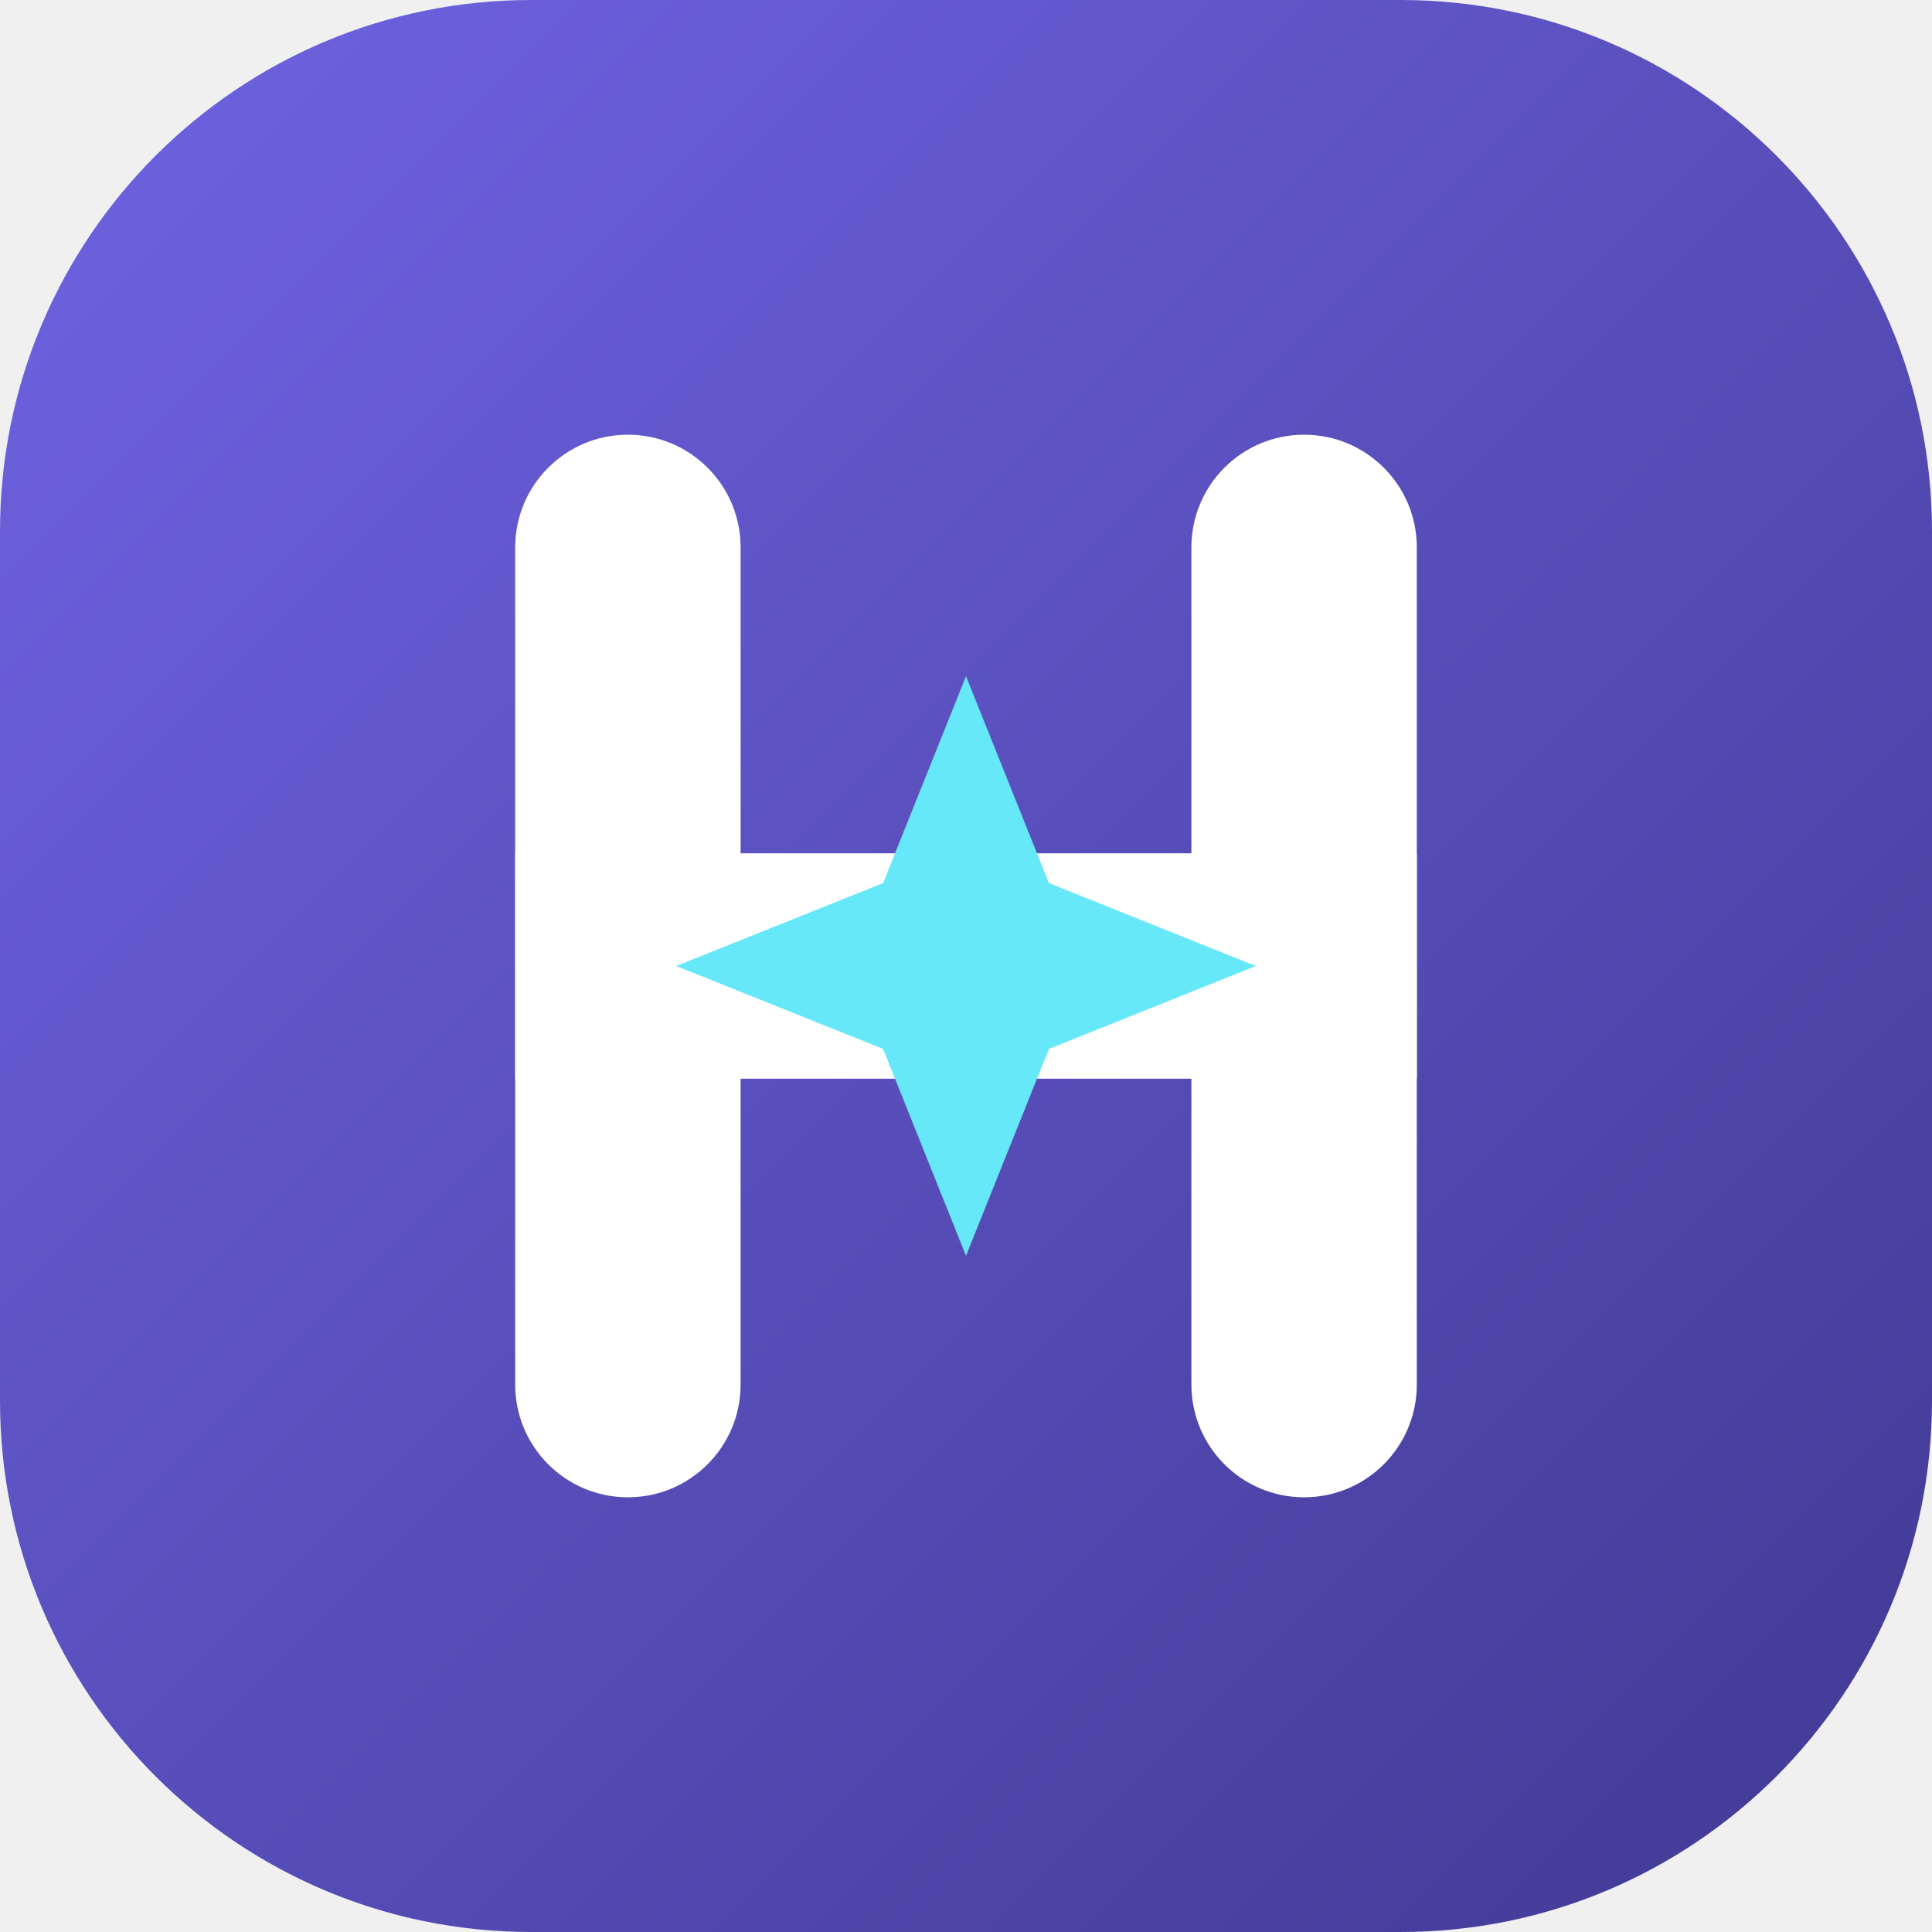
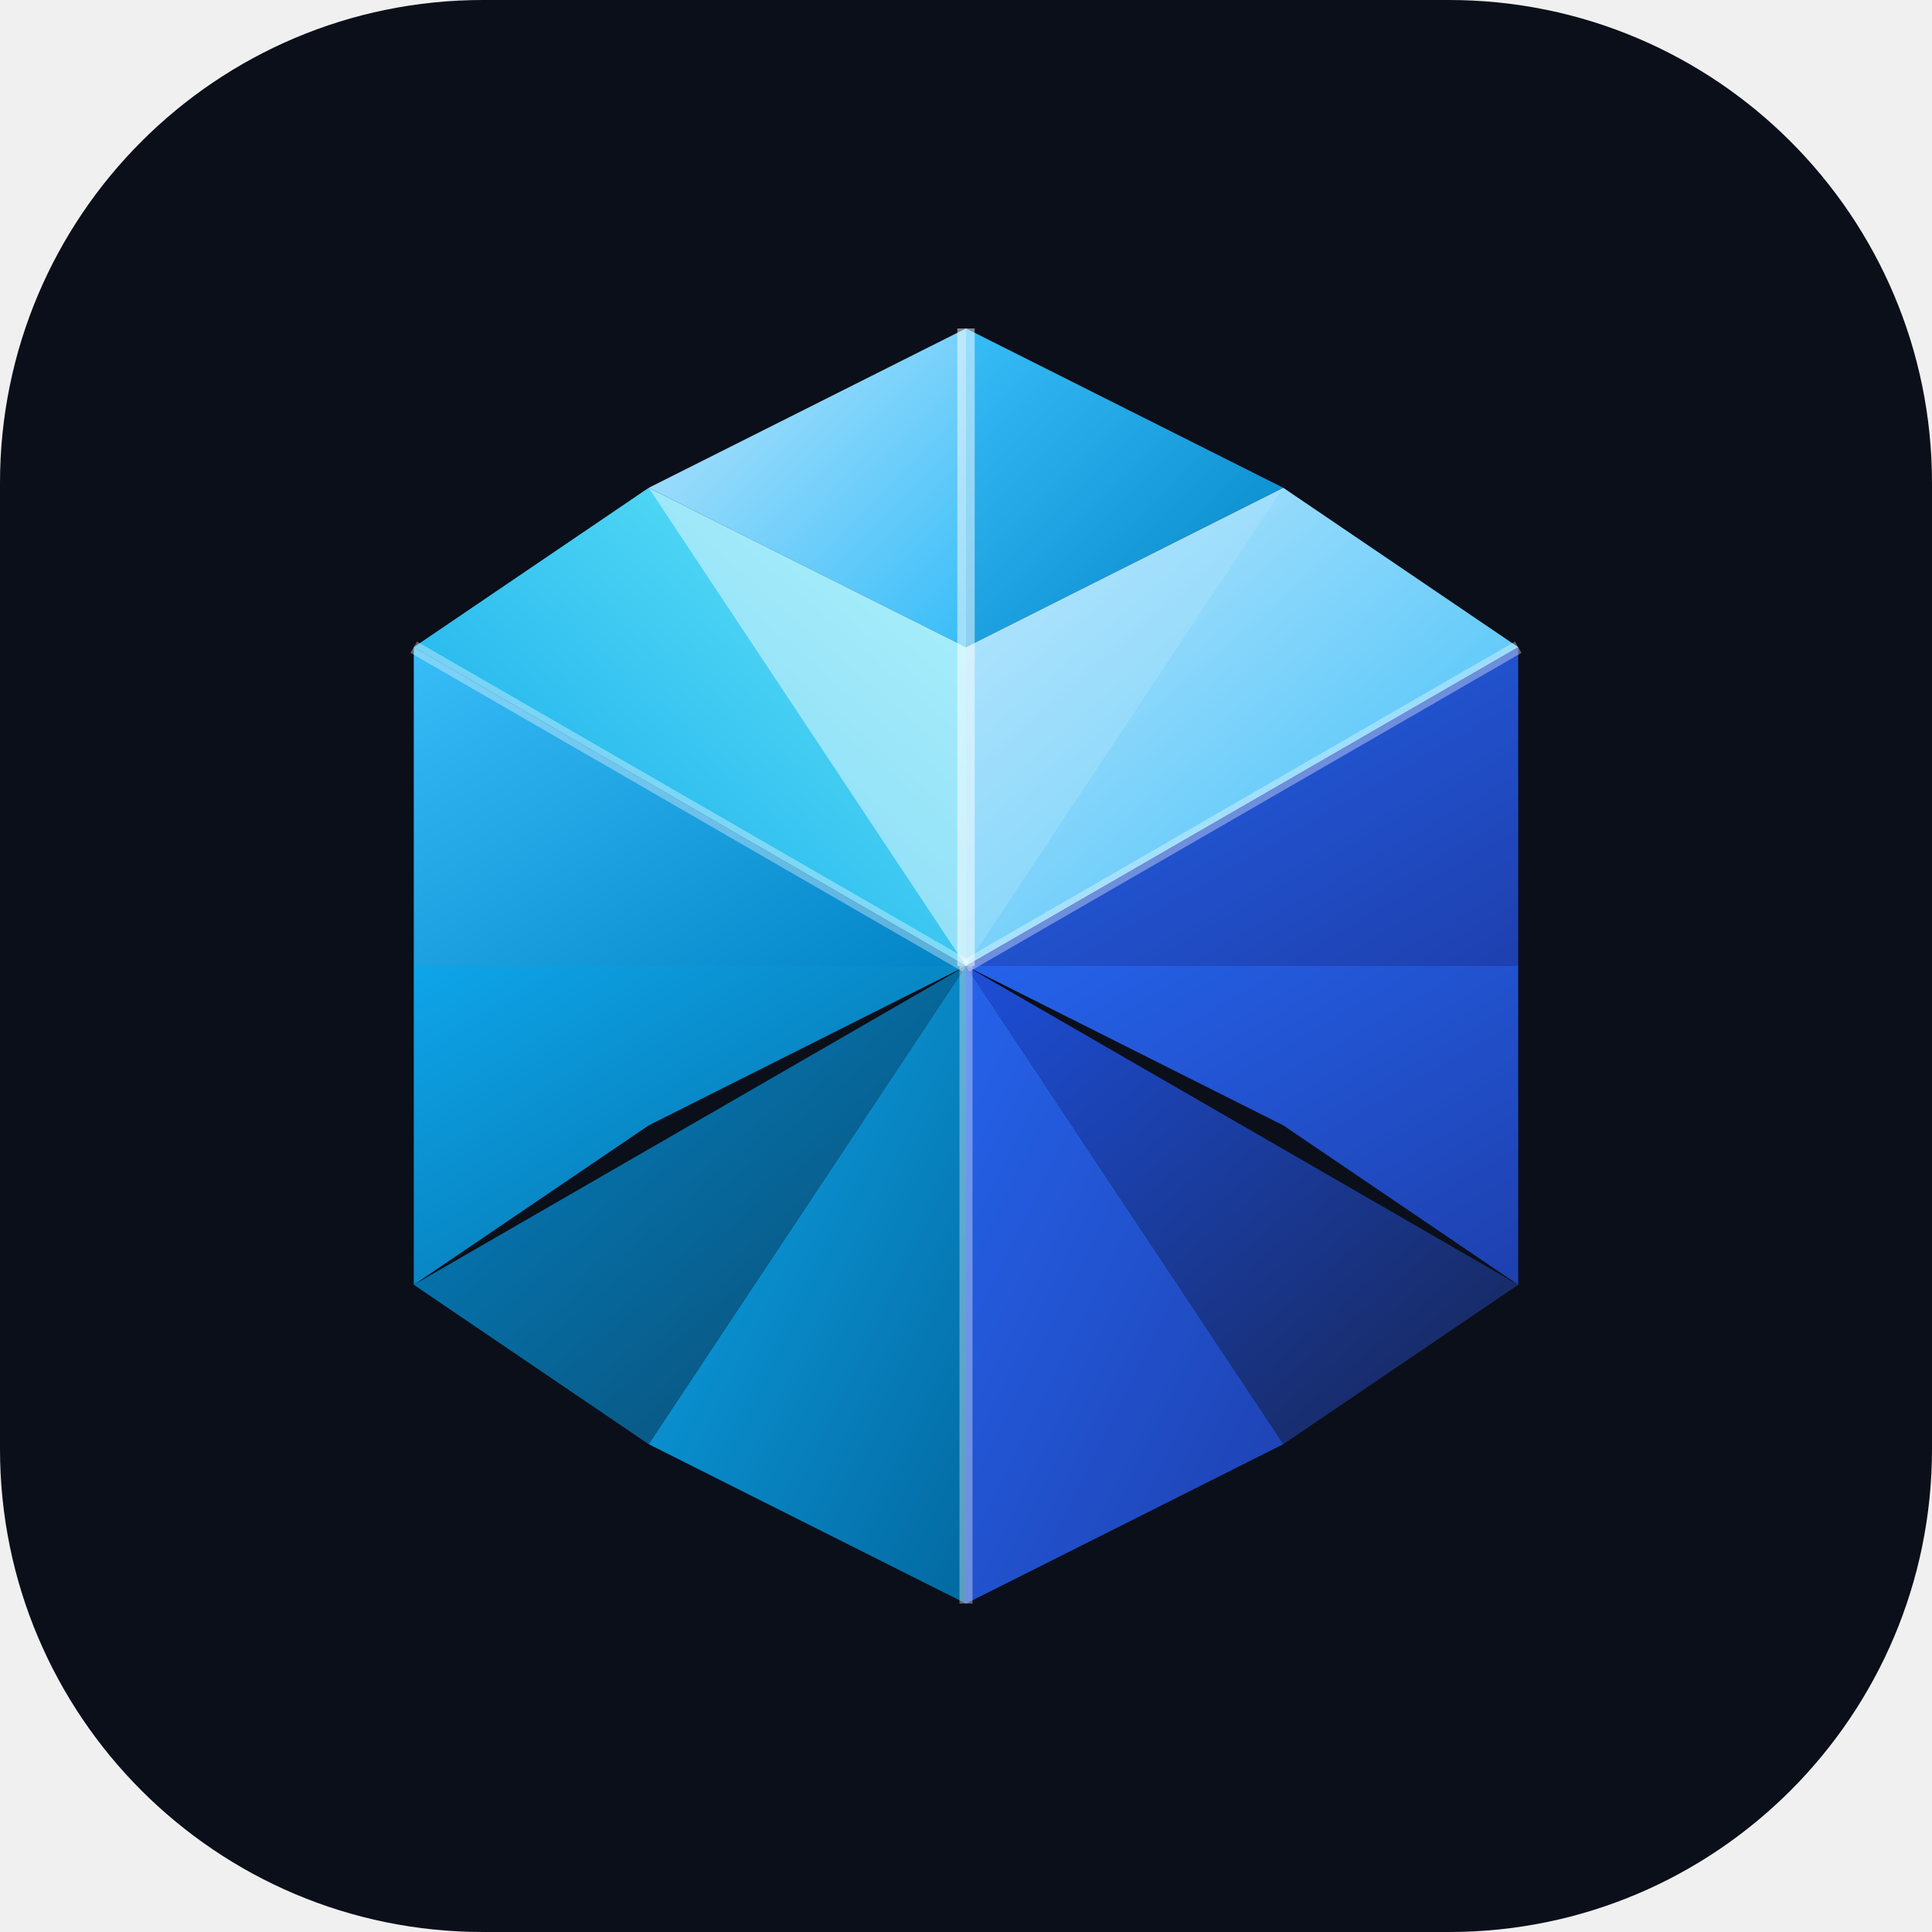
- <svg xmlns="http://www.w3.org/2000/svg" viewBox="0 0 24 24" width="24" height="24" role="img" aria-label="HireSmart AI">
+ <svg xmlns="http://www.w3.org/2000/svg" viewBox="0 0 32 32" width="32" height="32" role="img" aria-label="HireSmart AI">
  <defs>
-     <linearGradient id="hs-tile" x1="0" y1="0" x2="24" y2="24" gradientUnits="userSpaceOnUse">
-       <stop offset="0" stop-color="#6f64e3" />
-       <stop offset="1" stop-color="#413993" />
+     <linearGradient id="hs-fav-top" x1="0%" y1="0%" x2="100%" y2="100%">
+       <stop offset="0%" stop-color="#bae6fd" />
+       <stop offset="100%" stop-color="#38bdf8" />
+     </linearGradient>
+     <linearGradient id="hs-fav-mid" x1="0%" y1="0%" x2="100%" y2="100%">
+       <stop offset="0%" stop-color="#38bdf8" />
+       <stop offset="100%" stop-color="#0284c7" />
+     </linearGradient>
+     <linearGradient id="hs-fav-glow" x1="100%" y1="0%" x2="0%" y2="100%">
+       <stop offset="0%" stop-color="#67e8f9" />
+       <stop offset="100%" stop-color="#0ea5e9" />
+     </linearGradient>
+     <linearGradient id="hs-fav-blue-left" x1="0%" y1="0%" x2="100%" y2="100%">
+       <stop offset="0%" stop-color="#0ea5e9" />
+       <stop offset="100%" stop-color="#0369a1" />
+     </linearGradient>
+     <linearGradient id="hs-fav-blue-deep" x1="0%" y1="0%" x2="100%" y2="100%">
+       <stop offset="0%" stop-color="#0284c7" />
+       <stop offset="100%" stop-color="#0c4a6e" />
+     </linearGradient>
+     <linearGradient id="hs-fav-blue-right" x1="0%" y1="0%" x2="100%" y2="100%">
+       <stop offset="0%" stop-color="#2563eb" />
+       <stop offset="100%" stop-color="#1e40af" />
+     </linearGradient>
+     <linearGradient id="hs-fav-blue-dark" x1="0%" y1="0%" x2="100%" y2="100%">
+       <stop offset="0%" stop-color="#1d4ed8" />
+       <stop offset="100%" stop-color="#172554" />
    </linearGradient>
  </defs>
-   <rect width="24" height="24" rx="6.6" fill="url(#hs-tile)" />
-   <g fill="#ffffff">
-     <rect x="6.4" y="5.4" width="2.8" height="13.2" rx="1.4" />
-     <rect x="14.8" y="5.4" width="2.8" height="13.2" rx="1.4" />
-     <rect x="6.4" y="10.6" width="11.2" height="2.8" />
+   <rect width="32" height="32" rx="8" fill="#0b0f19" />
+   <g transform="translate(16,16) scale(0.24) translate(-50,-50)">
+     <polygon points="50,6.00 28.10,17.00 50,28.00" fill="url(#hs-fav-top)" />
+     <polygon points="50,6.00 71.90,17.00 50,28.00" fill="url(#hs-fav-mid)" />
+     <polygon points="28.10,17.00 11.89,28.00 50,50.00 50,28.00" fill="url(#hs-fav-glow)" />
+     <polygon points="71.90,17.00 88.11,28.00 50,50.00 50,28.00" fill="url(#hs-fav-top)" />
+     <polygon points="11.89,28.00 11.89,50.00 50,50.00" fill="url(#hs-fav-mid)" />
+     <polygon points="11.89,50.00 11.89,72.00 28.10,61.00 50,50.00" fill="url(#hs-fav-blue-left)" />
+     <polygon points="11.89,72.00 28.10,83.00 50,50.00" fill="url(#hs-fav-blue-deep)" />
+     <polygon points="28.10,83.00 50,94.00 50,50.00" fill="url(#hs-fav-blue-left)" />
+     <polygon points="88.11,28.00 88.11,50.00 50,50.00" fill="url(#hs-fav-blue-right)" />
+     <polygon points="88.11,50.00 88.11,72.00 71.90,61.00 50,50.00" fill="url(#hs-fav-blue-right)" />
+     <polygon points="88.11,72.00 71.90,83.00 50,50.00" fill="url(#hs-fav-blue-dark)" />
+     <polygon points="71.90,83.00 50,94.00 50,50.00" fill="url(#hs-fav-blue-right)" />
+     <polygon points="50,28.00 50,50.00 28.10,17.00" fill="#ffffff" opacity="0.45" />
+     <polygon points="50,28.00 50,50.00 71.90,17.00" fill="#bae6fd" opacity="0.3" />
+     <line x1="50" y1="6.00" x2="50" y2="50.00" stroke="#ffffff" stroke-width="1.2" stroke-opacity="0.5" />
+     <line x1="11.89" y1="28.00" x2="50" y2="50.00" stroke="#ffffff" stroke-width="0.9" stroke-opacity="0.35" />
+     <line x1="88.11" y1="28.00" x2="50" y2="50.00" stroke="#ffffff" stroke-width="0.9" stroke-opacity="0.35" />
+     <line x1="50" y1="94.00" x2="50" y2="50.00" stroke="#ffffff" stroke-width="0.9" stroke-opacity="0.35" />
  </g>
-   <path d="M12 8.4 L13.03 10.97 L15.6 12 L13.03 13.03 L12 15.6 L10.97 13.03 L8.4 12 L10.97 10.97 Z" fill="#67e8f9" />
</svg>
